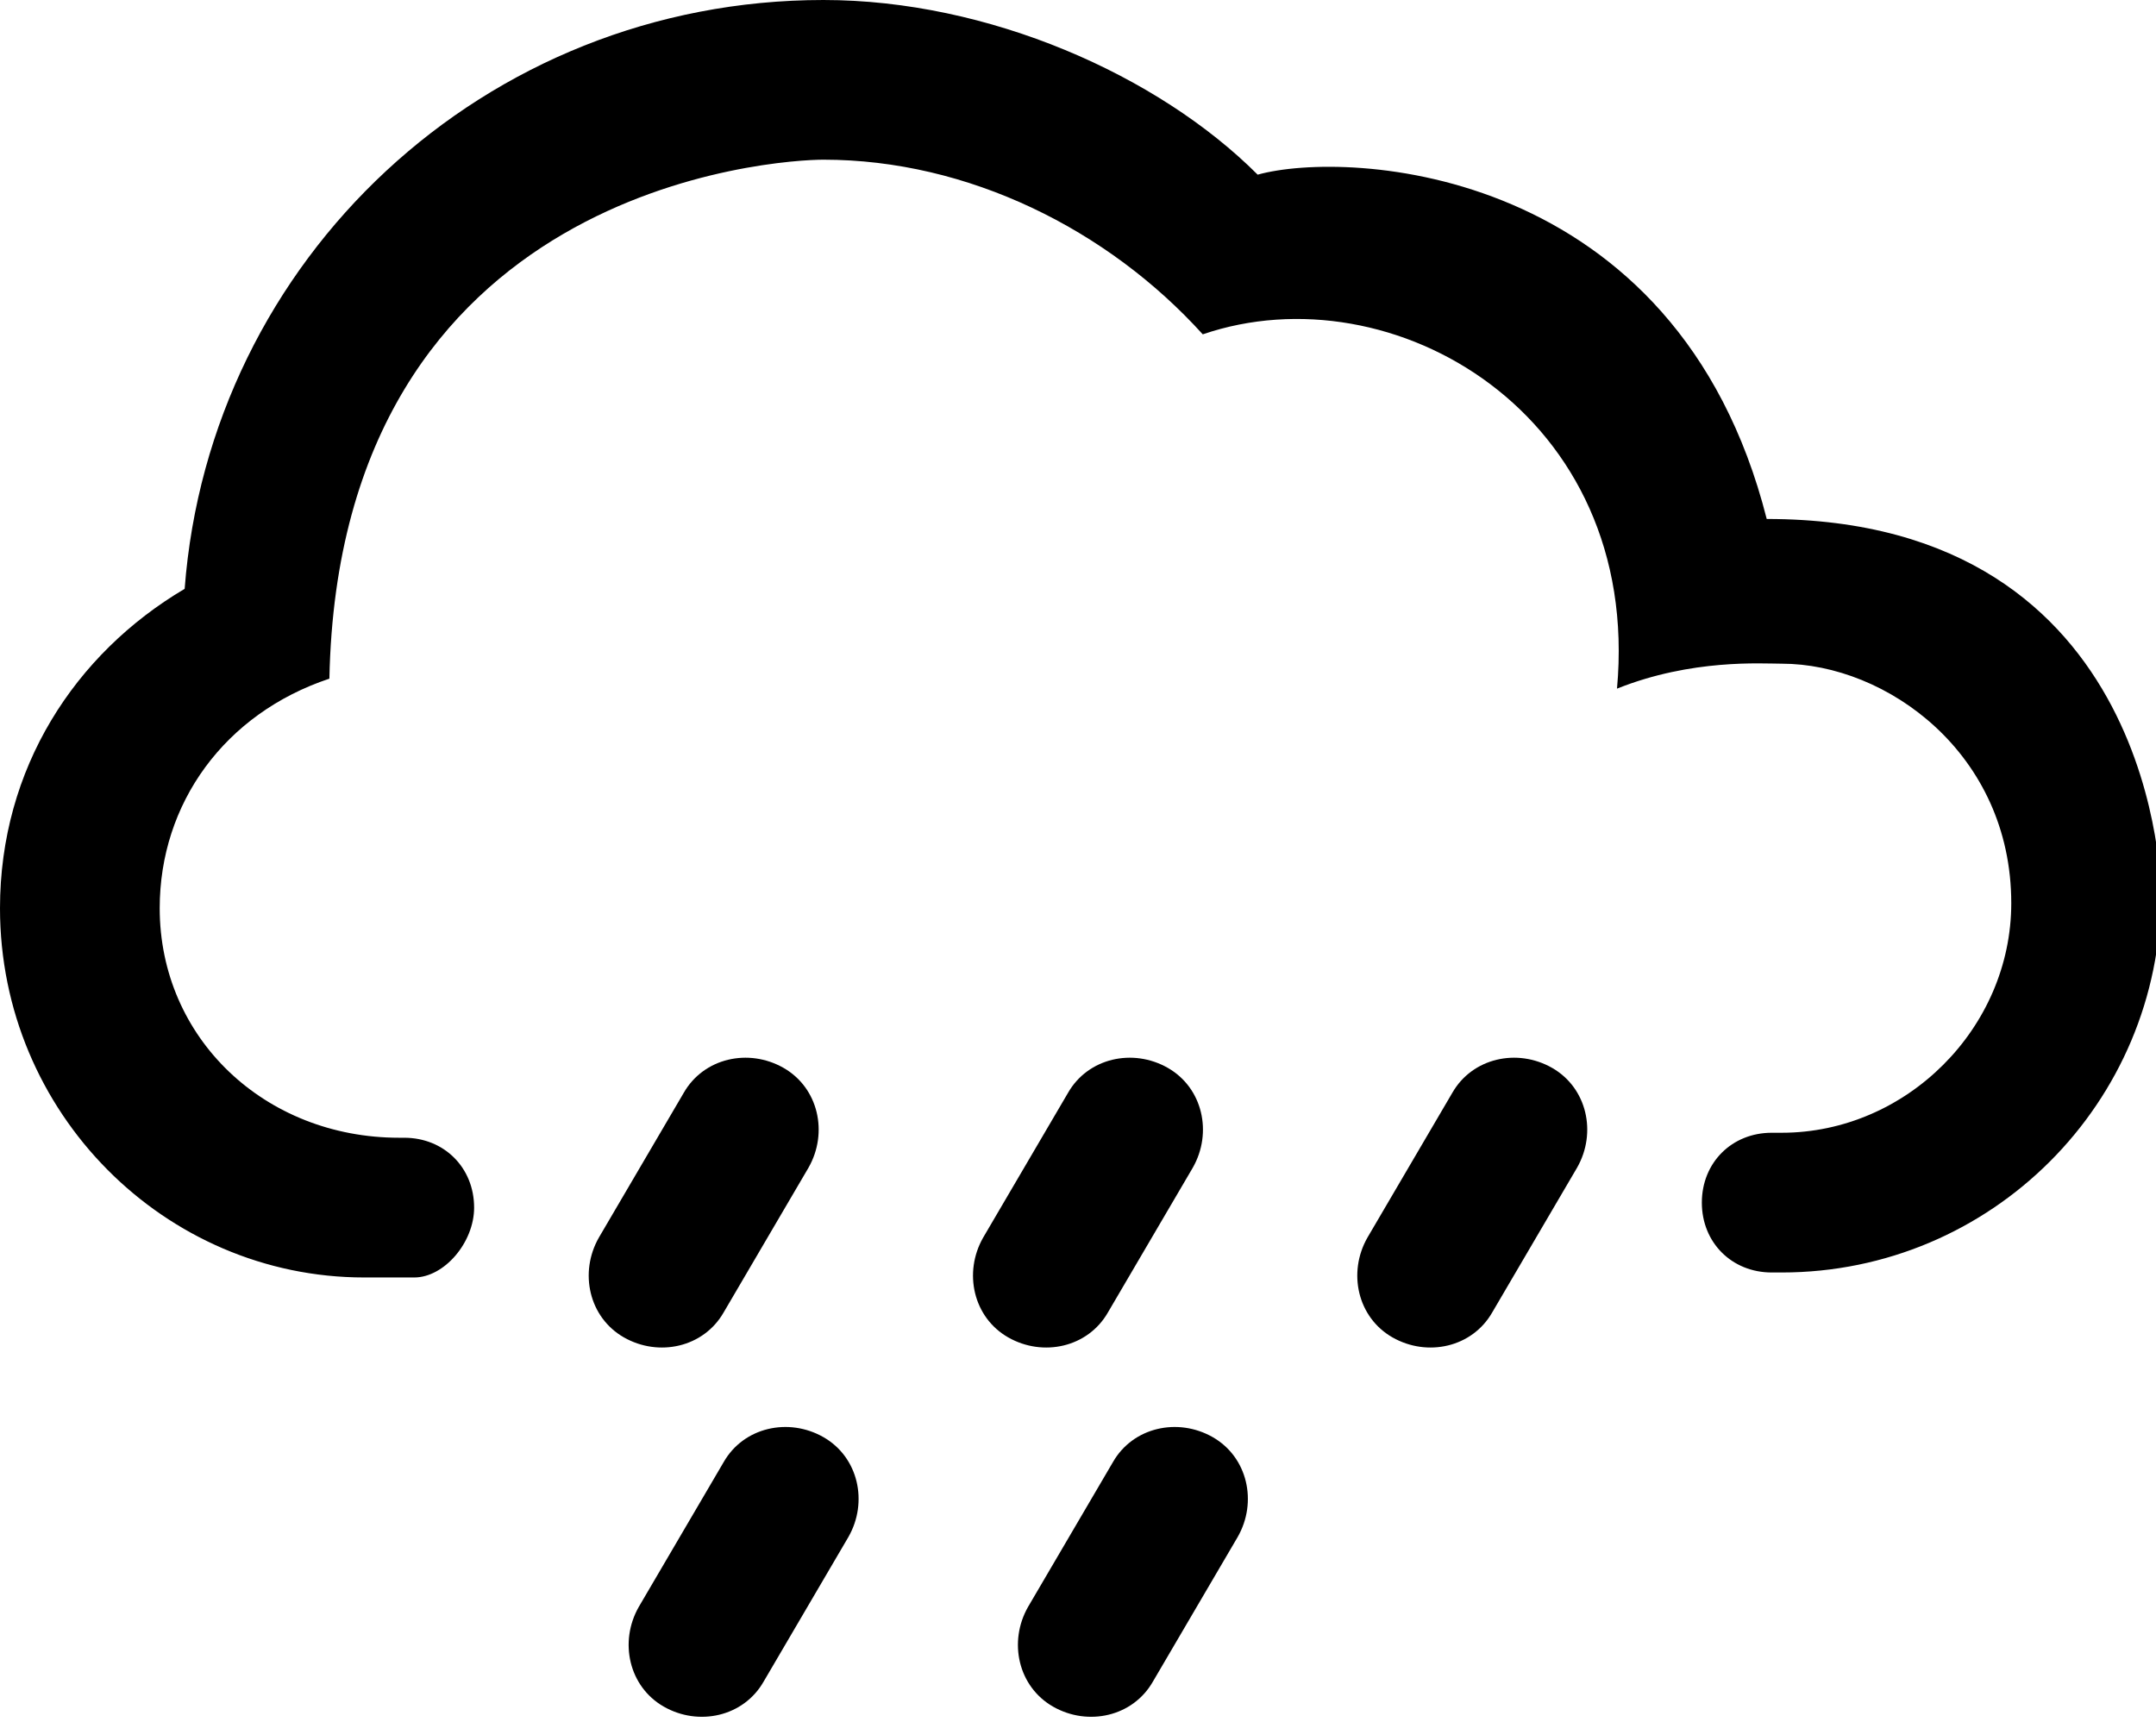
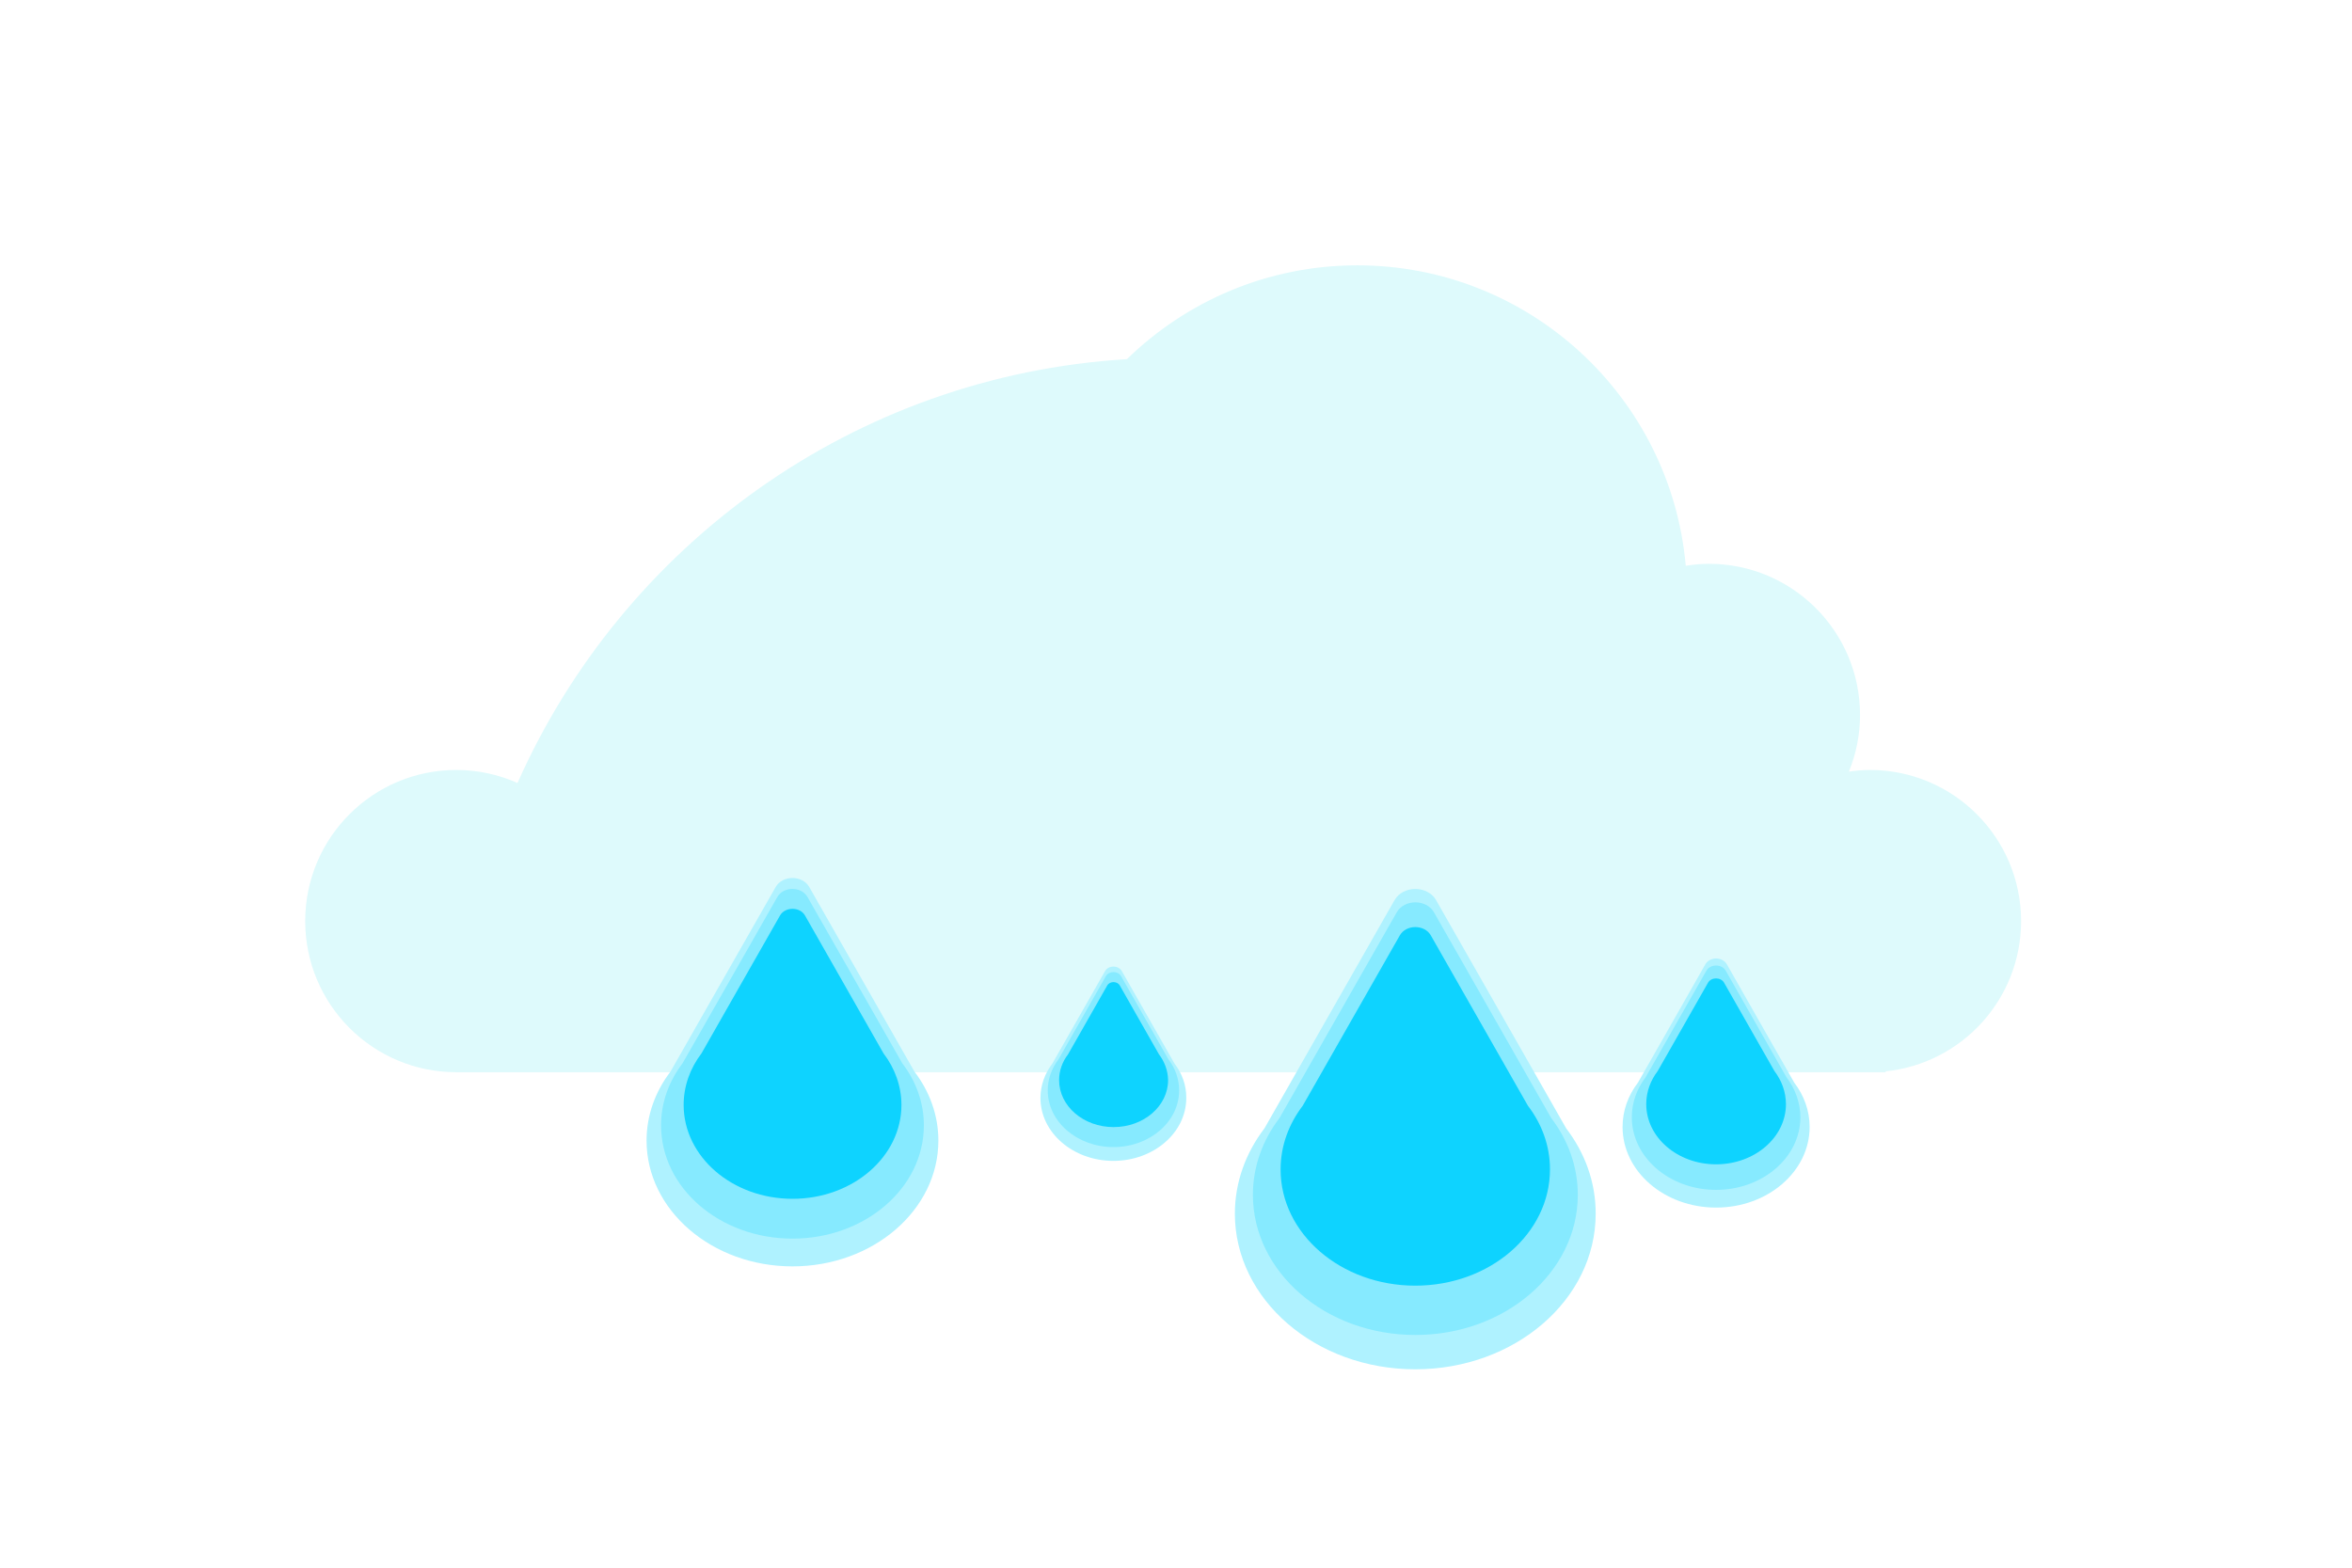
- <svg xmlns="http://www.w3.org/2000/svg" version="1.1" id="Layer_1" x="0px" y="0px" viewBox="0 0 43.2 34.5" style="enable-background:new 0 0 43.2 34.5;" xml:space="preserve">
-   <g id="_x32_1">
-     <path d="M32.4,13.8c1.5-0.6,2.9-0.5,3.3-0.5c2.1,0,4.6,1.8,4.6,4.8c0,2.5-2.1,4.6-4.6,4.6h-0.2c-0.8,0-1.4,0.6-1.4,1.4   c0,0.8,0.6,1.4,1.4,1.4h0.2c4.2,0,7.6-3.4,7.6-7.6c0,0,0-7.5-7.9-7.5C33.6,3.3,27,3,25.2,3.5c-2-2-5.4-3.5-8.7-3.5   C9.7,0,4.2,5.2,3.7,11.8C1.5,13.1,0,15.4,0,18.2c0,4.1,3.3,7.4,7.3,7.4h1c0.6,0,1.2-0.7,1.2-1.4c0-0.8-0.6-1.4-1.4-1.4H8   c-2.7,0-4.8-2-4.8-4.6c0-2.1,1.3-3.9,3.4-4.6c0.2-9.9,9-10.4,9.9-10.4c2.9,0,5.7,1.4,7.6,3.5C27.9,5.4,32.9,8.3,32.4,13.8z" />
-     <path d="M16.2,23.4c0.4-0.7,0.2-1.6-0.5-2c-0.7-0.4-1.6-0.2-2,0.5l-1.7,2.9c-0.4,0.7-0.2,1.6,0.5,2c0.7,0.4,1.6,0.2,2-0.5   L16.2,23.4z" />
-     <path d="M23.9,23.4c0.4-0.7,0.2-1.6-0.5-2c-0.7-0.4-1.6-0.2-2,0.5l-1.7,2.9c-0.4,0.7-0.2,1.6,0.5,2c0.7,0.4,1.6,0.2,2-0.5   L23.9,23.4z" />
-     <path d="M17,30.8c0.4-0.7,0.2-1.6-0.5-2c-0.7-0.4-1.6-0.2-2,0.5l-1.7,2.9c-0.4,0.7-0.2,1.6,0.5,2c0.7,0.4,1.6,0.2,2-0.5L17,30.8z" />
-     <path d="M31.6,23.4c0.4-0.7,0.2-1.6-0.5-2s-1.6-0.2-2,0.5l-1.7,2.9c-0.4,0.7-0.2,1.6,0.5,2c0.7,0.4,1.6,0.2,2-0.5L31.6,23.4z" />
-     <path d="M24.8,30.8c0.4-0.7,0.2-1.6-0.5-2c-0.7-0.4-1.6-0.2-2,0.5l-1.7,2.9c-0.4,0.7-0.2,1.6,0.5,2c0.7,0.4,1.6,0.2,2-0.5   L24.8,30.8z" />
+ <svg xmlns="http://www.w3.org/2000/svg" version="1.1" id="Layer_1" x="0px" y="0px" viewBox="0 0 300 200" style="enable-background:new 0 0 300 200;" xml:space="preserve">
+   <style type="text/css">
+ 	.st0{fill:#DEFAFC;}
+ 	.st1{fill:#AFF2FF;}
+ 	.st2{fill:#86EAFF;}
+ 	.st3{fill:#0ED3FF;}
+ </style>
+   <path class="st0" d="M257.79,117.51c0-10.65-8.63-19.28-19.28-19.28c-0.91,0-1.8,0.09-2.68,0.21c0.91-2.24,1.42-4.67,1.42-7.23  c0-10.65-8.63-19.28-19.28-19.28c-1,0-1.98,0.1-2.95,0.25c-1.9-21.48-19.93-38.33-41.9-38.33c-11.43,0-21.79,4.57-29.38,11.97  c-34.78,2.12-64.28,23.74-77.73,54.07c-2.39-1.06-5.02-1.66-7.8-1.66c-10.65,0-19.28,8.63-19.28,19.28s8.63,19.28,19.28,19.28  h182.31c0-0.04,0-0.07,0-0.11C250.23,135.67,257.79,127.48,257.79,117.51z" />
+   <text transform="matrix(1 0 0 1 300 -9.3417)">
+     <tspan x="0" y="0" style="font-family:'MyriadPro-Regular'; font-size:12px;">175</tspan>
+     <tspan x="18.47" y="0" style="font-family:'MyriadPro-Regular'; font-size:12px; letter-spacing:14;">	</tspan>
+     <tspan x="36" y="0" style="font-family:'MyriadPro-Regular'; font-size:12px;">242</tspan>
+     <tspan x="54.47" y="0" style="font-family:'MyriadPro-Regular'; font-size:12px; letter-spacing:14;">	</tspan>
+     <tspan x="72" y="0" style="font-family:'MyriadPro-Regular'; font-size:12px;">255</tspan>
+     <tspan x="90.47" y="0" style="font-family:'MyriadPro-Regular'; font-size:12px; letter-spacing:14;">	</tspan>
+   </text>
+   <g>
+     <path class="st1" d="M116.63,136.7l-5.95-10.45l-7.46-13.09c-0.87-1.53-3.41-1.53-4.28,0l-7.46,13.09l-5.95,10.45   c-1.93,2.53-3.06,5.56-3.06,8.81c0,8.86,8.33,16.05,18.61,16.05s18.61-7.19,18.61-16.05C119.69,142.26,118.56,139.23,116.63,136.7z   " />
+     <path class="st2" d="M115.08,135.64l-5.36-9.41L103,114.44c-0.79-1.38-3.07-1.38-3.85,0l-6.72,11.79l-5.36,9.41   c-1.74,2.28-2.75,5-2.75,7.93c0,7.98,7.5,14.45,16.76,14.45s16.76-6.47,16.76-14.45C117.84,140.64,116.82,137.92,115.08,135.64z" />
+     <path class="st3" d="M112.69,134.38l-4.44-7.8l-5.57-9.78c-0.65-1.14-2.54-1.14-3.19,0l-5.57,9.78l-4.44,7.8   c-1.44,1.89-2.28,4.15-2.28,6.58c0,6.62,6.22,11.98,13.89,11.98s13.89-5.36,13.89-11.98C114.97,138.53,114.13,136.27,112.69,134.38   z" />
+   </g>
+   <g>
+     <path class="st1" d="M199.76,143.94l-7.36-12.92l-9.23-16.19c-1.08-1.89-4.21-1.89-5.29,0l-9.23,16.19l-7.36,12.92   c-2.39,3.13-3.78,6.87-3.78,10.9c0,10.96,10.3,19.85,23.01,19.85s23.01-8.89,23.01-19.85   C203.54,150.81,202.15,147.07,199.76,143.94z" />
+     <path class="st2" d="M197.85,142.62l-6.63-11.64l-8.31-14.58c-0.97-1.71-3.79-1.71-4.76,0l-8.31,14.58l-6.63,11.64   c-2.15,2.82-3.4,6.19-3.4,9.81c0,9.87,9.28,17.88,20.72,17.88s20.72-8,20.72-17.88C201.25,148.81,200,145.44,197.85,142.62z" />
+     <path class="st3" d="M194.89,141.07l-5.5-9.65l-6.89-12.09c-0.81-1.41-3.14-1.41-3.95,0l-6.89,12.09l-5.5,9.65   c-1.78,2.34-2.82,5.13-2.82,8.13c0,8.18,7.69,14.82,17.18,14.82s17.18-6.63,17.18-14.82C197.71,146.2,196.67,143.4,194.89,141.07z" />
+   </g>
+   <g>
+     <path class="st1" d="M149.8,135.67l-2.98-5.23l-3.73-6.55c-0.44-0.77-1.7-0.77-2.14,0l-3.73,6.55l-2.98,5.23   c-0.96,1.26-1.53,2.78-1.53,4.41c0,4.43,4.17,8.02,9.3,8.02s9.3-3.59,9.3-8.02C151.33,138.45,150.77,136.94,149.8,135.67z" />
+     <path class="st2" d="M149.03,135.14l-2.68-4.71l-3.36-5.9c-0.39-0.69-1.53-0.69-1.93,0l-3.36,5.9l-2.68,4.71   c-0.87,1.14-1.38,2.5-1.38,3.97c0,3.99,3.75,7.23,8.38,7.23s8.38-3.24,8.38-7.23C150.4,137.64,149.9,136.28,149.03,135.14z" />
+     <path class="st3" d="M147.83,134.51l-2.22-3.9l-2.78-4.89c-0.33-0.57-1.27-0.57-1.6,0l-2.78,4.89l-2.22,3.9   c-0.72,0.94-1.14,2.07-1.14,3.29c0,3.31,3.11,5.99,6.95,5.99s6.95-2.68,6.95-5.99C148.97,136.59,148.55,135.46,147.83,134.51z" />
+   </g>
+   <g>
+     <path class="st1" d="M228.86,138.12l-3.82-6.7l-4.78-8.4c-0.56-0.98-2.18-0.98-2.74,0l-4.78,8.4l-3.82,6.7   c-1.24,1.62-1.96,3.56-1.96,5.65c0,5.68,5.34,10.29,11.93,10.29s11.93-4.61,11.93-10.29C230.82,141.69,230.1,139.75,228.86,138.12z   " />
+     <path class="st2" d="M227.87,137.44l-3.44-6.04l-4.31-7.56c-0.5-0.88-1.97-0.88-2.47,0l-4.31,7.56l-3.44,6.04   c-1.11,1.46-1.76,3.21-1.76,5.09c0,5.12,4.81,9.27,10.75,9.27c5.93,0,10.75-4.15,10.75-9.27   C229.63,140.65,228.98,138.9,227.87,137.44z" />
+     <path class="st3" d="M226.33,136.64l-2.85-5l-3.57-6.27c-0.42-0.73-1.63-0.73-2.05,0l-3.57,6.27l-2.85,5   c-0.92,1.21-1.46,2.66-1.46,4.22c0,4.24,3.99,7.68,8.91,7.68s8.91-3.44,8.91-7.68C227.79,139.29,227.25,137.85,226.33,136.64z" />
  </g>
</svg>
